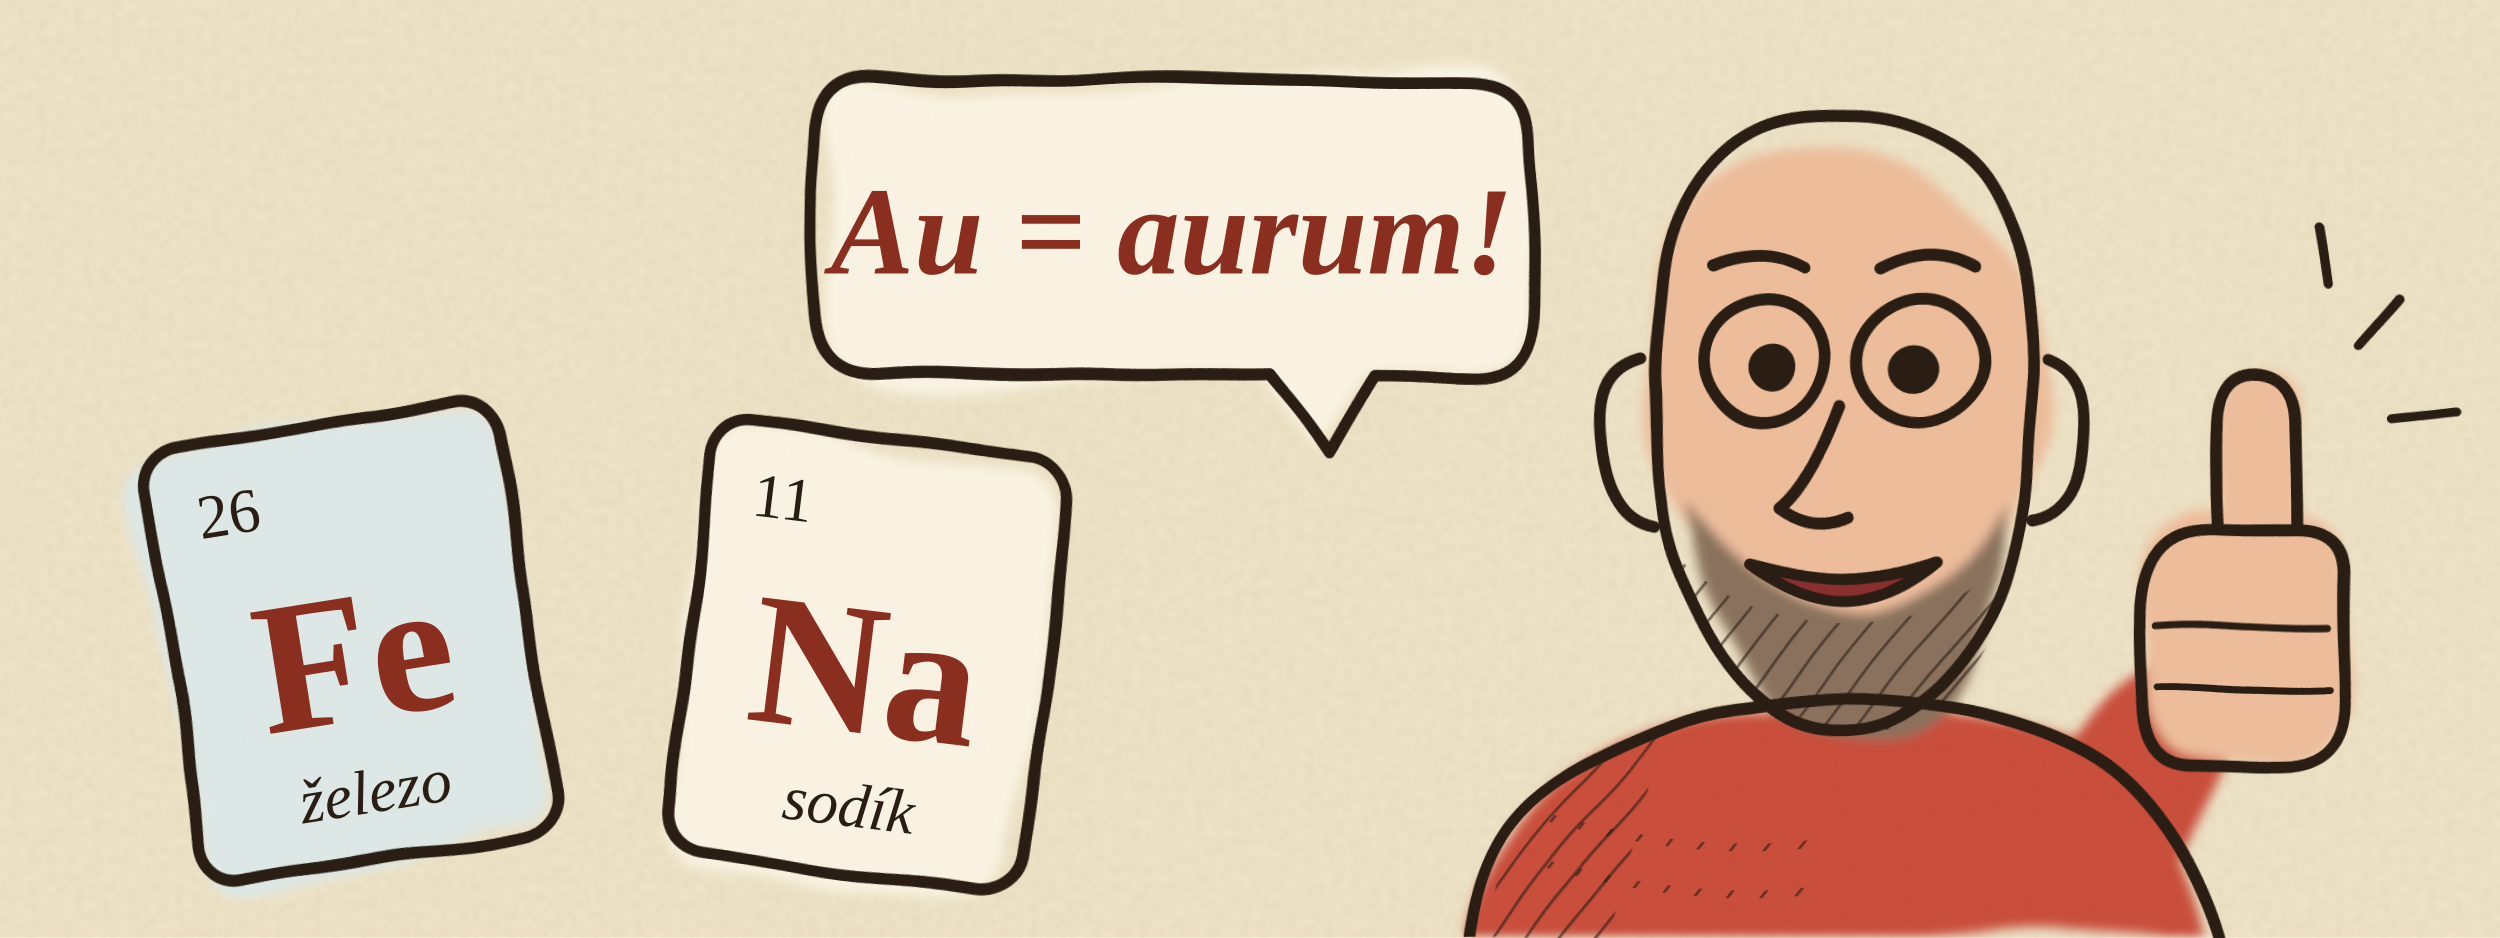
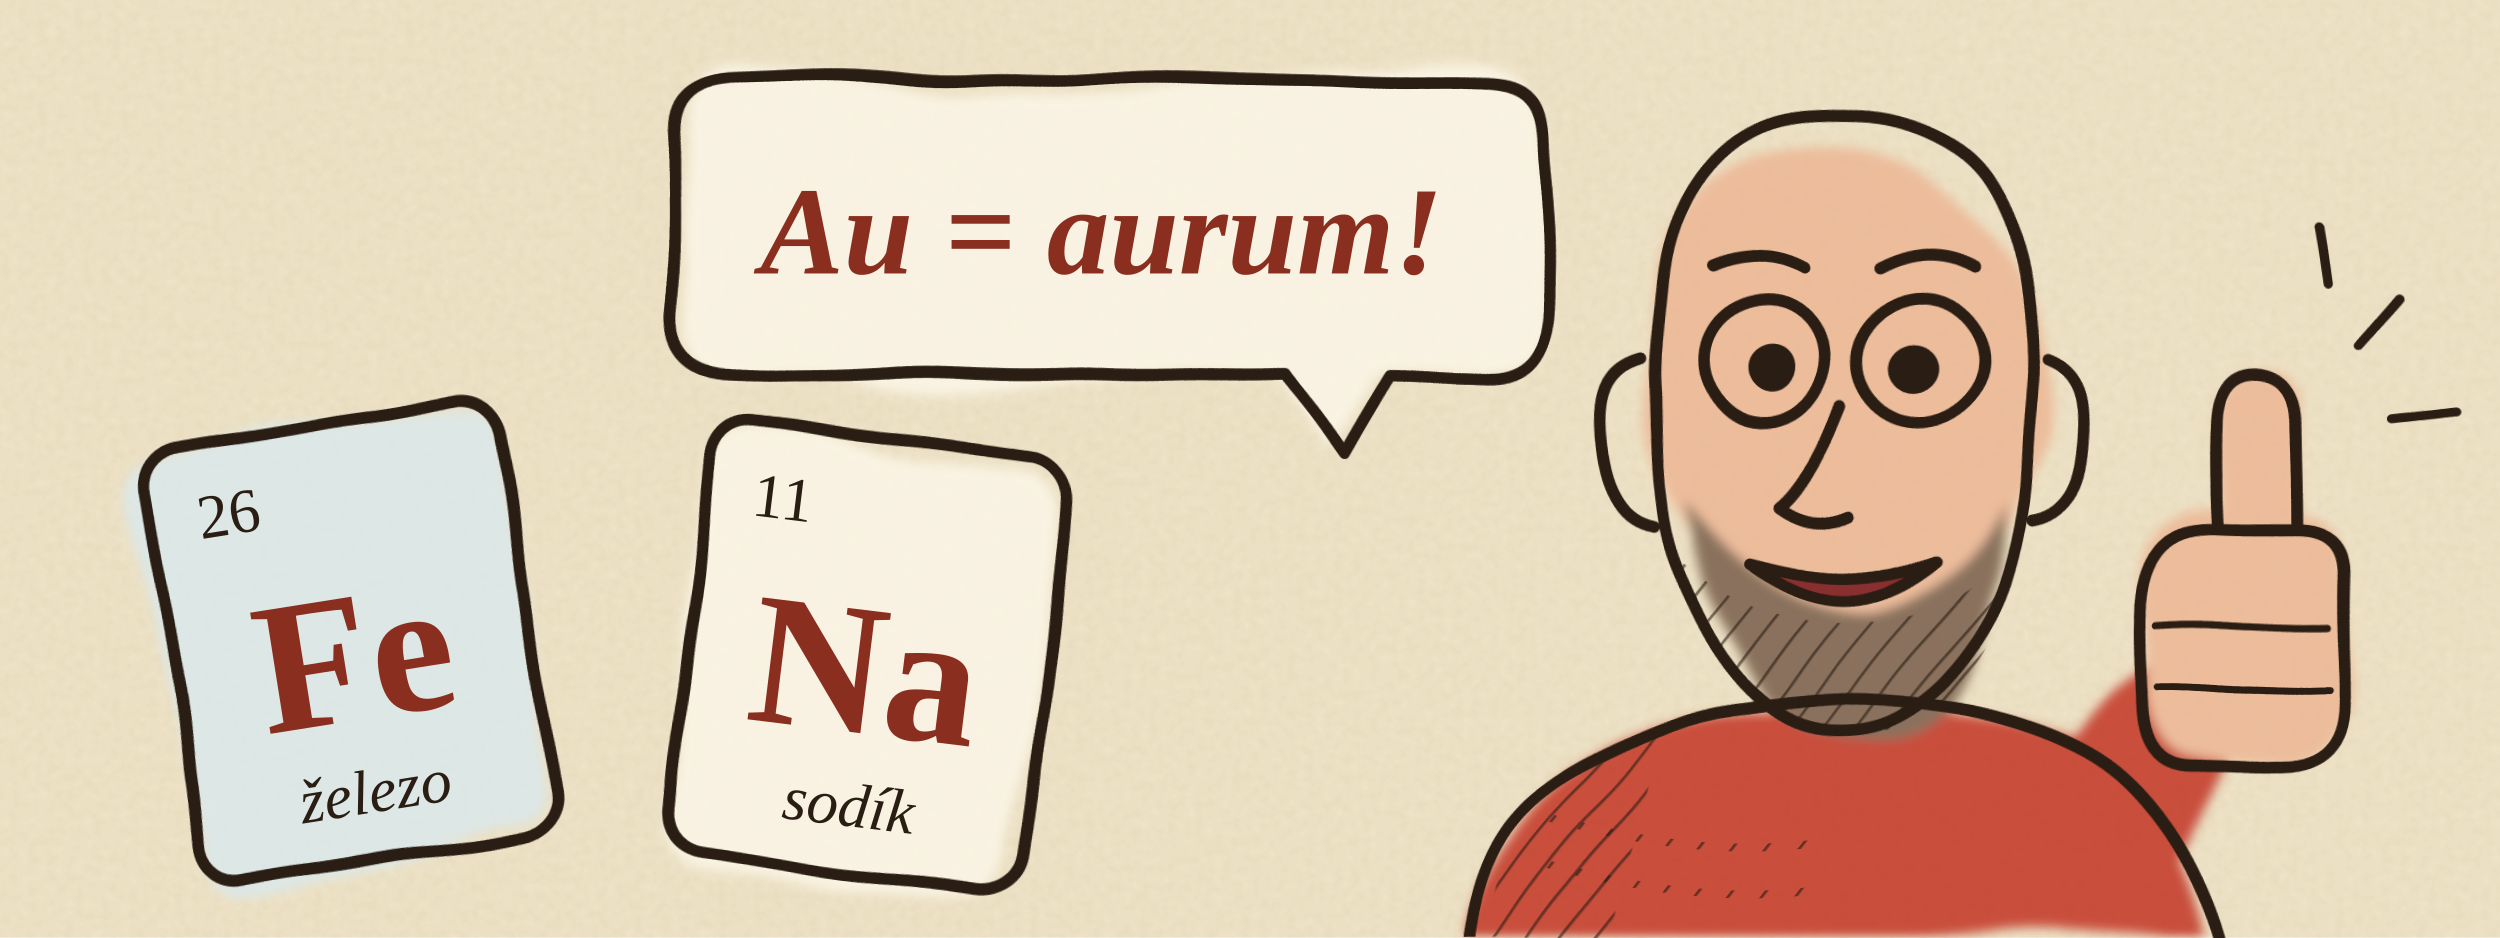
<svg xmlns="http://www.w3.org/2000/svg" viewBox="0 0 320 120" width="640" height="240" role="img">
  <defs>
    <filter id="ink" x="-5%" y="-5%" width="110%" height="110%">
      <feTurbulence type="fractalNoise" baseFrequency="0.04" numOctaves="2" seed="19" result="n" />
      <feDisplacementMap in="SourceGraphic" in2="n" scale="2.4" xChannelSelector="R" yChannelSelector="G" />
    </filter>
    <filter id="wash" x="-10%" y="-10%" width="120%" height="120%">
      <feTurbulence type="fractalNoise" baseFrequency="0.02" numOctaves="3" seed="23" result="n" />
      <feDisplacementMap in="SourceGraphic" in2="n" scale="10" xChannelSelector="R" yChannelSelector="G" result="d" />
      <feGaussianBlur in="d" stdDeviation="0.7" />
    </filter>
    <filter id="paper">
      <feTurbulence type="fractalNoise" baseFrequency="0.85" numOctaves="2" seed="2" />
      <feColorMatrix values="0 0 0 0 .42  0 0 0 0 .32  0 0 0 0 .18  0 0 0 .12 0" />
    </filter>
    <filter id="mlha">
      <feGaussianBlur stdDeviation="3.2" />
    </filter>
    <pattern id="sraf" width="3.4" height="3.4" patternUnits="userSpaceOnUse" patternTransform="rotate(38)">
      <path d="M0 0v3.4" stroke="#2a1e14" stroke-width=".7" opacity=".6" />
    </pattern>
    <pattern id="sraf2" width="3.4" height="3.4" patternUnits="userSpaceOnUse" patternTransform="rotate(-50)">
      <path d="M0 0v3.4" stroke="#2a1e14" stroke-width=".6" opacity=".45" />
    </pattern>
  </defs>
  <rect width="320" height="120" fill="#efe4c8" />
  <rect width="320" height="120" filter="url(#paper)" />
  <g filter="url(#wash)" opacity="0.88">
    <path d="M188 120q4-28 46-30t50 30z" fill="#c43a2c" />
    <path d="M262 100l14-14 10 10-10 24z" fill="#c43a2c" />
    <ellipse cx="236" cy="50" rx="27" ry="33" fill="#ecb896" />
    <path d="M214 66q4 26 22 28t22-28q-8 12-22 12t-22-12z" fill="#7d6450" />
    <path d="M274 78q0-10 10-10h10q6 0 6 6v16q0 8-8 8h-12q-6 0-6-8z" fill="#ecb896" />
    <path d="M284 70v-16q0-6 5-6t5 6v16z" fill="#ecb896" />
    <g transform="rotate(-9 46 82)">
      <rect x="22" y="54" width="46" height="56" rx="5" fill="#dbe8ea" />
    </g>
    <g transform="rotate(7 112 84)">
      <rect x="88" y="56" width="46" height="56" rx="5" fill="#fbf5e6" />
    </g>
-     <path d="M112 10h76q8 0 8 8v22q0 8-8 8h-12l-6 10-8-10h-50q-8 0-8-8V18q0-8 8-8z" fill="#fbf5e6" />
+     <path d="M94 10h96q8 0 8 8v22q0 8-8 8h-12l-6 10-8-10h-70q-8 0-8-8V18q0-8 8-8z" fill="#fbf5e6" />
  </g>
  <g filter="url(#ink)" fill="none" stroke="#2a1e14" stroke-width="1.5" stroke-linecap="round" stroke-linejoin="round">
    <path d="M188 120q4-28 46-30t50 30" />
    <path d="M212 50q-2-35 24-35t24 35q0 26-11 38-6 6-13 6t-13-6q-11-12-11-38z" />
    <path d="M210 46q-6 2-5 11t7 10M262 46q6 2 5 11t-7 10" />
    <circle cx="226" cy="46" r="8" />
    <circle cx="246" cy="46" r="8" />
    <circle cx="227" cy="47" r="2.4" fill="#2a1e14" />
    <circle cx="245" cy="47" r="2.4" fill="#2a1e14" />
    <path d="M219 34q6-3 12 0M241 34q6-3 12 0" />
    <path d="M236 52q-4 10-8 13q4 3 9 1" />
    <path d="M224 72q12 10 24 0q-12 4-24 0z" fill="#8a2f2f" />
    <path d="M274 78q0-10 10-10h10q6 0 6 6v16q0 8-8 8h-12q-6 0-6-8z" />
    <path d="M284 68V54q0-6 5-6t5 6v14" />
    <path d="M276 80h22M276 88h22" stroke-width=".9" />
    <path d="M302 44l5-6M306 54l8-1M298 36l-1-7" stroke-width="1.2" />
    <g transform="rotate(-9 46 82)">
      <rect x="22" y="54" width="46" height="56" rx="5" />
    </g>
    <g transform="rotate(7 112 84)">
      <rect x="88" y="56" width="46" height="56" rx="5" />
    </g>
-     <path d="M112 10h76q8 0 8 8v22q0 8-8 8h-12l-6 10-8-10h-50q-8 0-8-8V18q0-8 8-8z" />
+     <path d="M94 10h96q8 0 8 8v22q0 8-8 8h-12l-6 10-8-10h-70q-8 0-8-8V18q0-8 8-8z" />
  </g>
  <path d="M214 70q4 22 22 24t22-24q-8 10-22 10t-22-10z" fill="url(#sraf)" filter="url(#ink)" />
-   <text x="150" y="35" text-anchor="middle" font-family="Georgia,'Times New Roman',serif" font-style="italic" font-weight="700" font-size="16" fill="#8a2f1f">Au = aurum!</text>
+   <text x="141" y="35" text-anchor="middle" font-family="Georgia,'Times New Roman',serif" font-style="italic" font-weight="700" font-size="16" fill="#8a2f1f">Au = aurum!</text>
  <g font-family="Georgia,'Times New Roman',serif" fill="#2a1e14" text-anchor="middle">
    <g transform="rotate(-9 46 82)">
      <text x="28" y="66" text-anchor="start" font-size="8">26</text>
      <text x="45" y="92" font-size="24" font-weight="700" fill="#8a2f1f">Fe</text>
      <text x="45" y="104" font-size="8" font-style="italic">železo</text>
    </g>
    <g transform="rotate(7 112 84)">
      <text x="94" y="68" text-anchor="start" font-size="8">11</text>
      <text x="111" y="94" font-size="24" font-weight="700" fill="#8a2f1f">Na</text>
      <text x="111" y="106" font-size="8" font-style="italic">sodík</text>
    </g>
  </g>
  <path d="M196 104q20 6 36 4M196 110q20 6 36 4" fill="none" stroke="url(#sraf)" />
  <path d="M190 120q4-20 22-26l-6 26z" fill="url(#sraf)" filter="url(#ink)" />
</svg>
